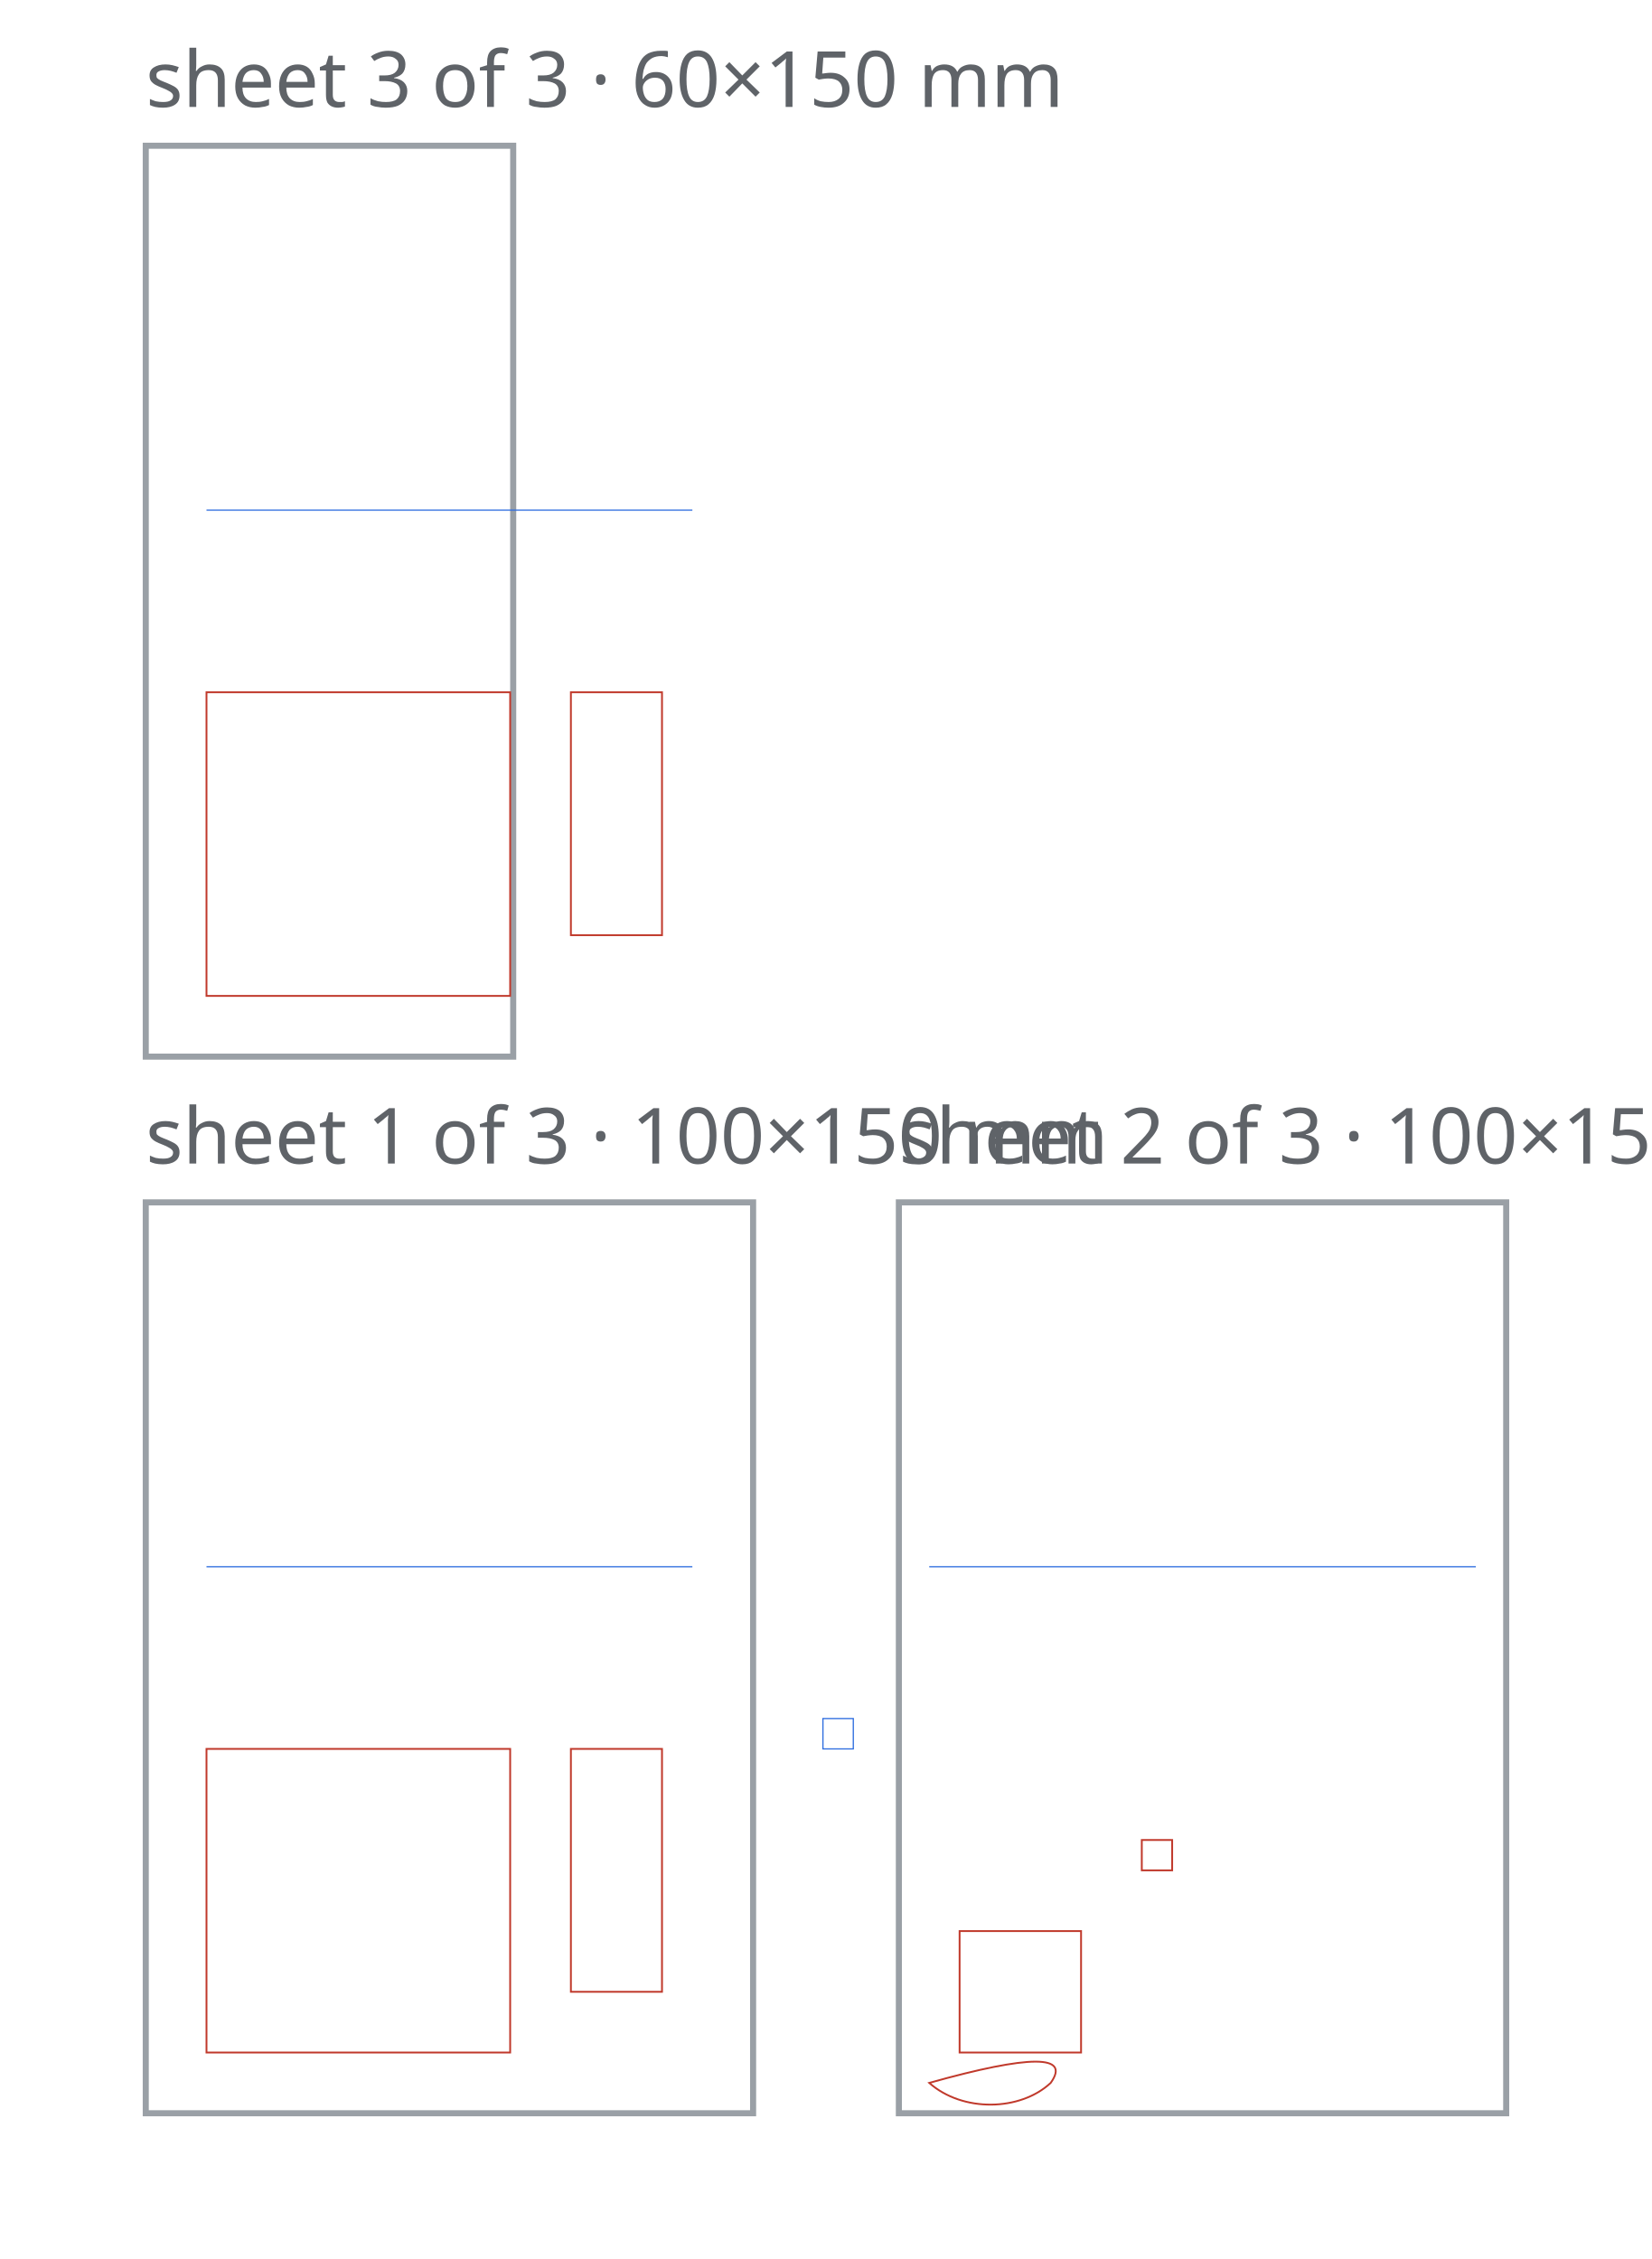
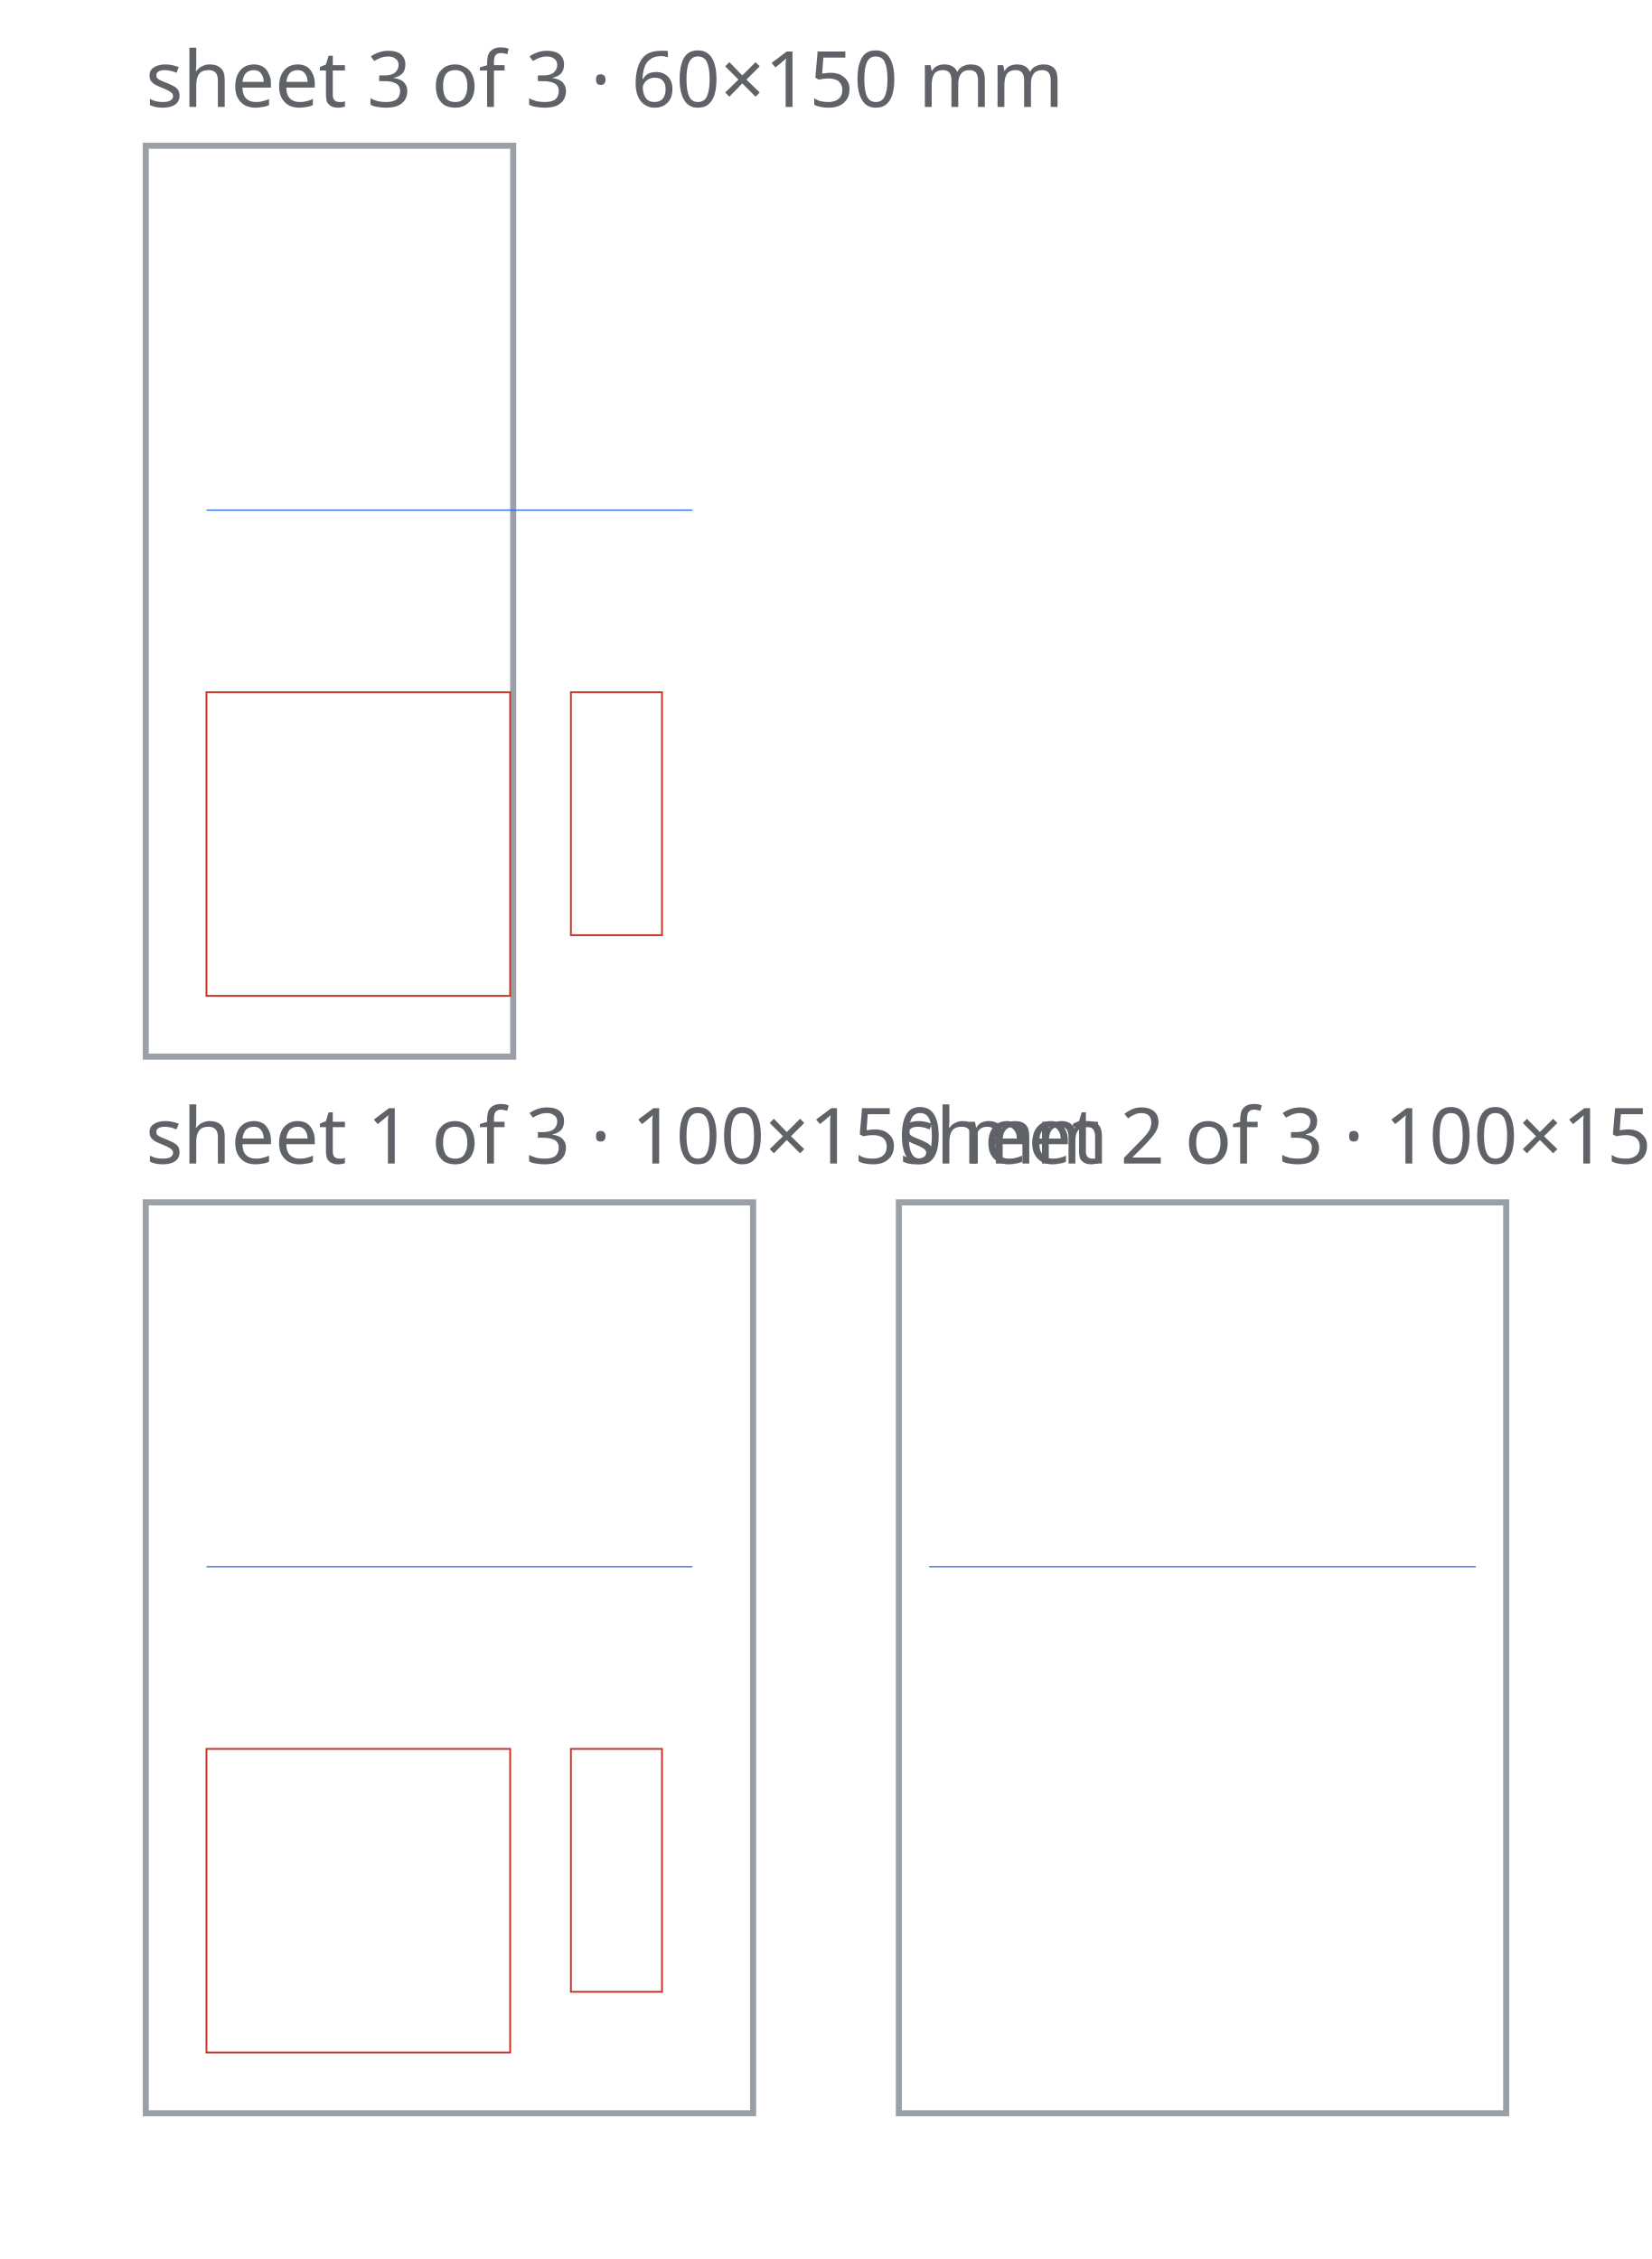
<svg xmlns="http://www.w3.org/2000/svg" version="1.1" width="68.000mm" height="93.000mm" viewBox="0.000 0.000 68.000 93.000">
  <style>.preview-frame { fill: none; stroke: #9aa0a6; stroke-width: 0.25; }
.stencilcraft-cut { fill: none; stroke: #c0392b; stroke-width: 0.3; }
.stencilcraft-engrave { fill: none; stroke: #2d6cdf; stroke-width: 0.2; }
.preview-label { fill: #5f6368; font-family: sans-serif; font-size: 3.2px; }</style>
  <g class="sheet" data-sheet="0" data-size="100.0x150.0">
    <text x="6.000" y="47.900" class="preview-label">sheet 1 of 3 · 100×150 mm</text>
    <rect x="6.000" y="49.500" width="25.000" height="37.500" class="preview-frame" />
    <g transform="translate(6.000 87.000) scale(0.25 -0.25)">
      <g data-kind="cut" style="display:visible">
        <path d="M10,10 L60,10 L60,60 L10,60 Z" class="stencilcraft-cut" />
        <path d="M70,20 L85,20 L85,60 L70,60 Z" class="stencilcraft-cut" />
      </g>
      <g data-kind="engrave" style="display:visible">
        <path d="M10,90 L90,90" class="stencilcraft-engrave" />
      </g>
    </g>
  </g>
  <g class="sheet" data-sheet="1" data-size="100.0x150.0">
    <text x="37.000" y="47.900" class="preview-label">sheet 2 of 3 · 100×150 mm</text>
    <rect x="37.000" y="49.500" width="25.000" height="37.500" class="preview-frame" />
    <g transform="translate(37.000 87.000) scale(0.25 -0.25)">
-       <g data-kind="cut" style="display:visible">
-         <g class="group" data-group="1">
-           <path d="M10,10 L30,10 L30,30 L10,30 Z" class="stencilcraft-cut" />
-           <g class="group" data-group="2">
-             <path d="M5,5 C10.5,0.125 20,0.333 25,5 Q30,12 5,5 Z" class="stencilcraft-cut" />
-           </g>
-         </g>
-         <path d="M40,40 L45,40 L45,45 L40,45 Z" class="stencilcraft-cut" />
-         <g class="group" data-group="1">
-           <path d="M-12.5,60 L-7.5,60 L-7.5,65 L-12.5,65 Z" class="stencilcraft-engrave" />
-         </g>
-       </g>
      <g data-kind="engrave" style="display:visible">
        <path d="M5,90 L95,90" class="stencilcraft-engrave" />
      </g>
    </g>
  </g>
  <g class="sheet" data-sheet="2" data-size="60.5x150.0">
    <text x="6.000" y="4.400" class="preview-label">sheet 3 of 3 · 60×150 mm</text>
    <rect x="6.000" y="6.000" width="15.125" height="37.500" class="preview-frame" />
    <g transform="translate(6.000 43.500) scale(0.25 -0.25)">
      <g data-kind="cut" style="display:visible">
        <path d="M10,10 L60,10 L60,60 L10,60 Z" class="stencilcraft-cut" />
        <path d="M70,20 L85,20 L85,60 L70,60 Z" class="stencilcraft-cut" />
      </g>
      <g data-kind="engrave" style="display:visible">
        <path d="M10,90 L90,90" class="stencilcraft-engrave" />
      </g>
    </g>
  </g>
</svg>
